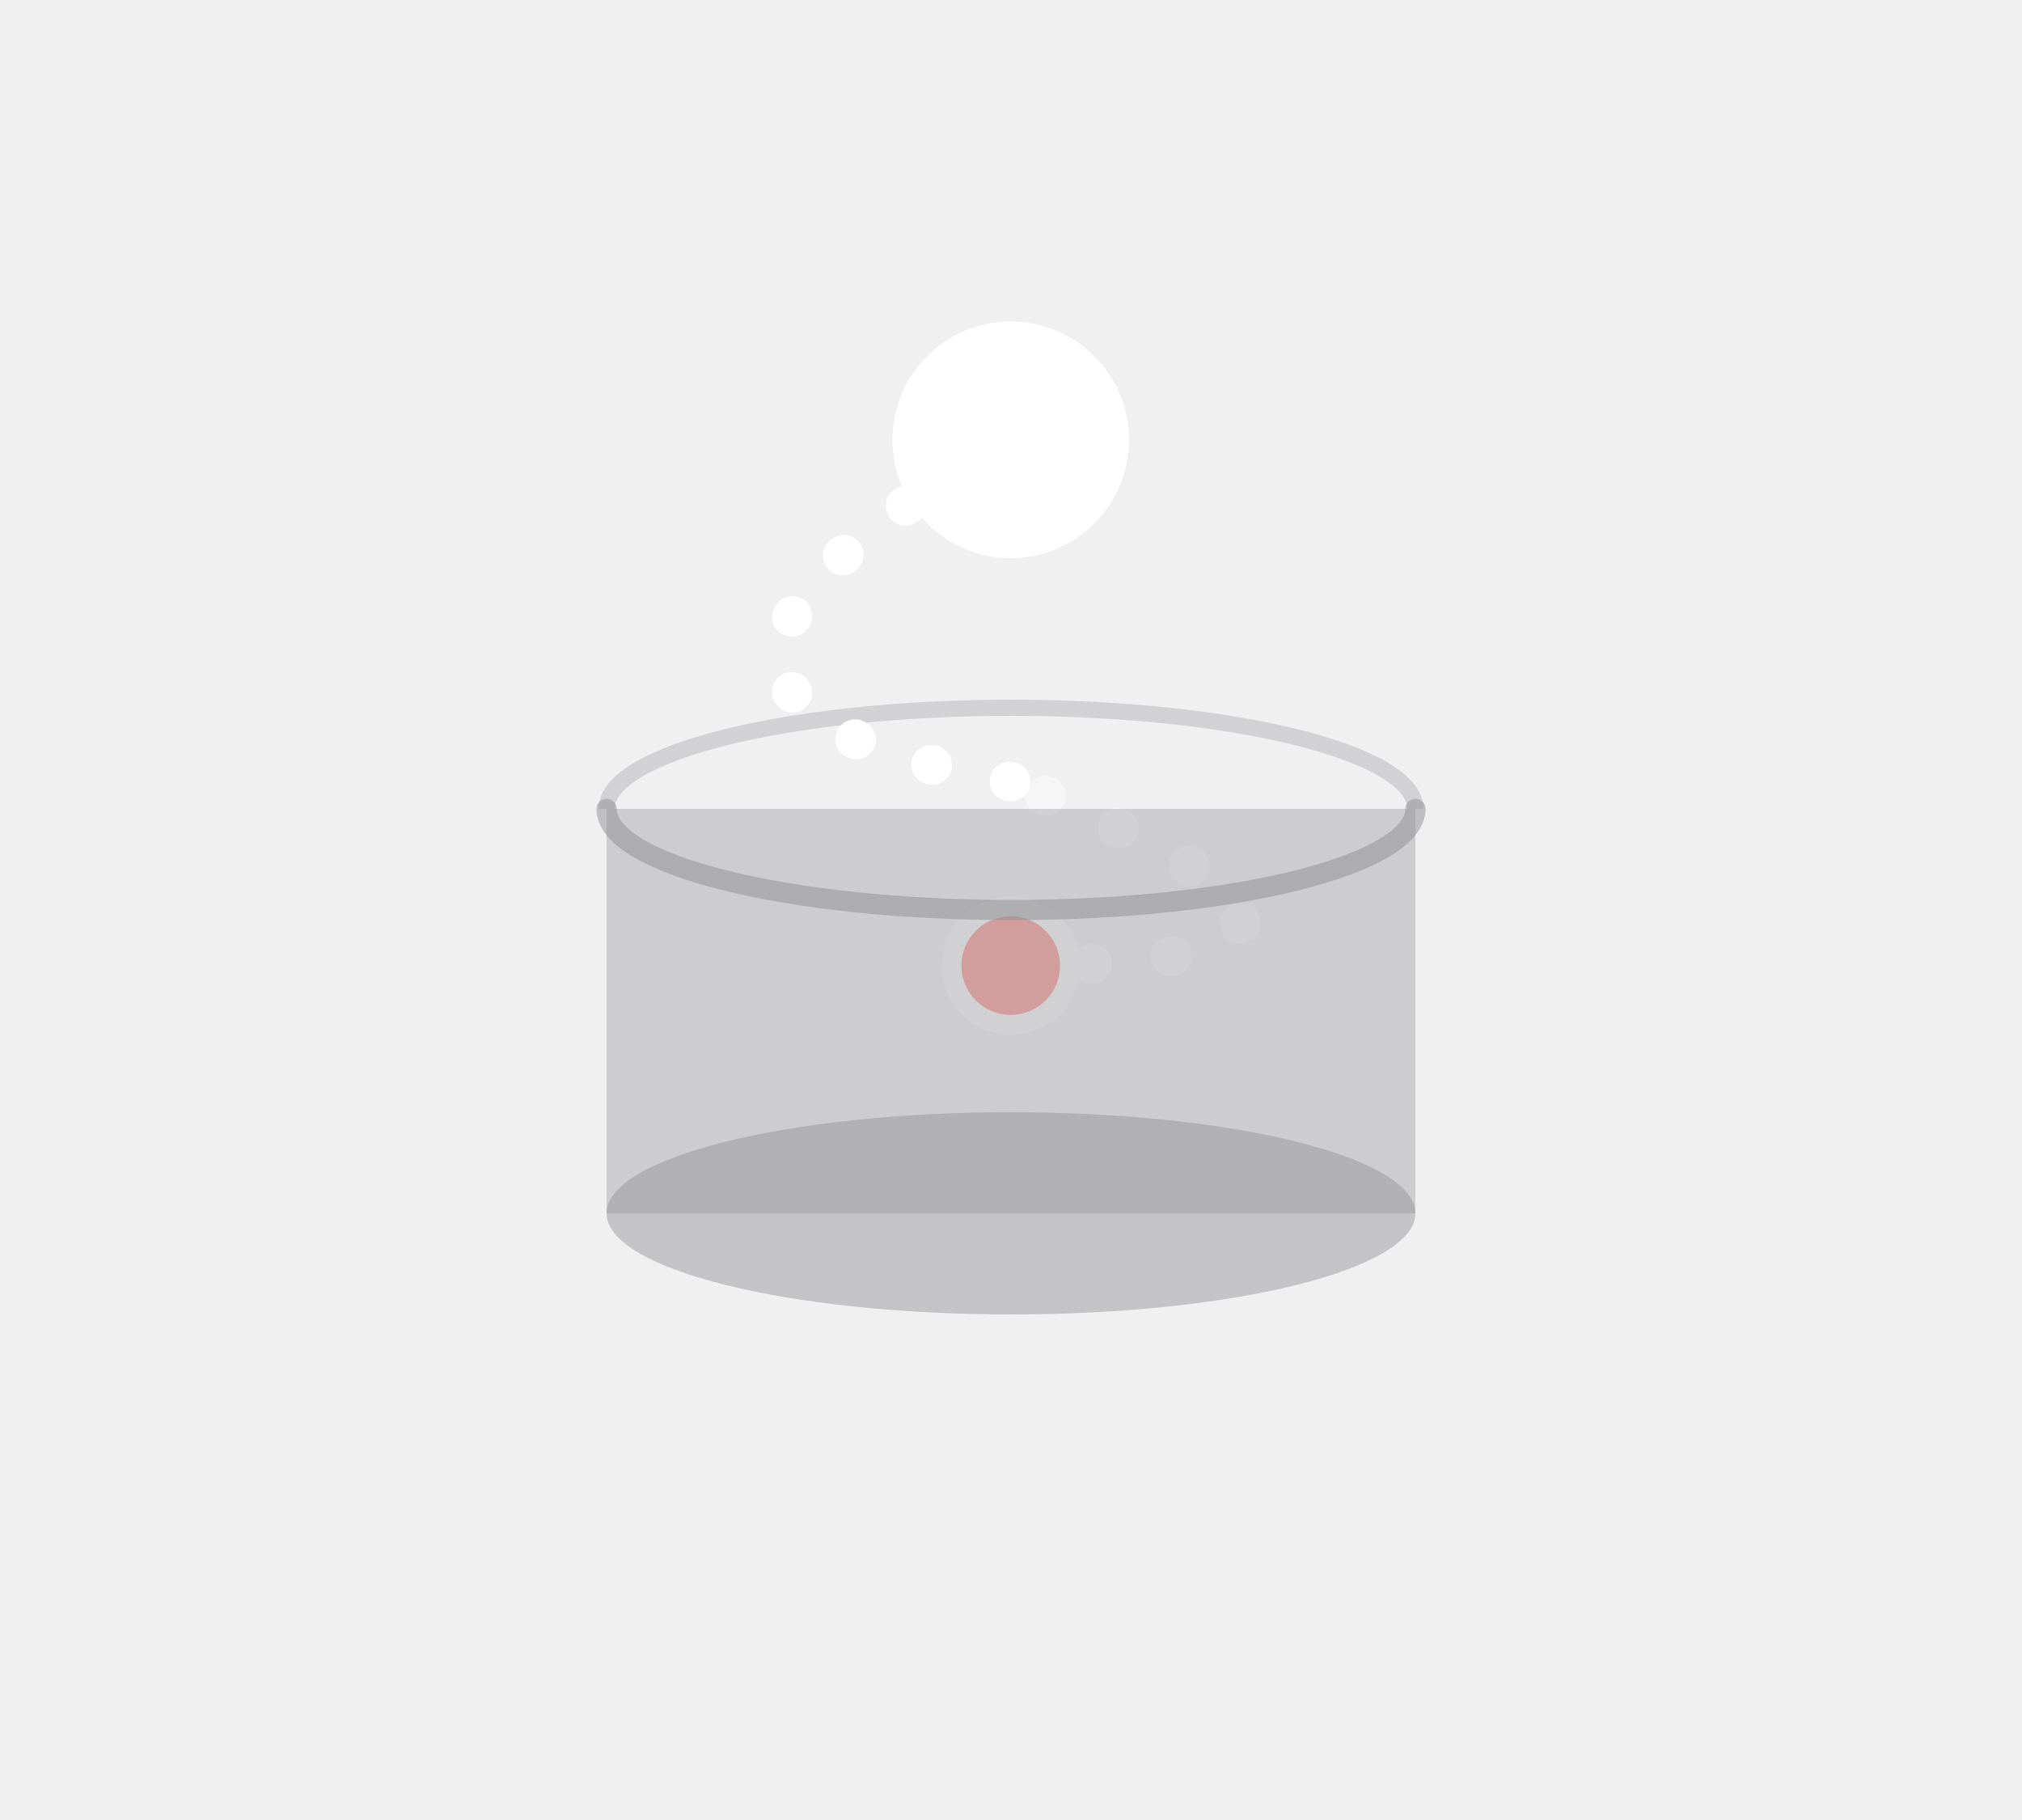
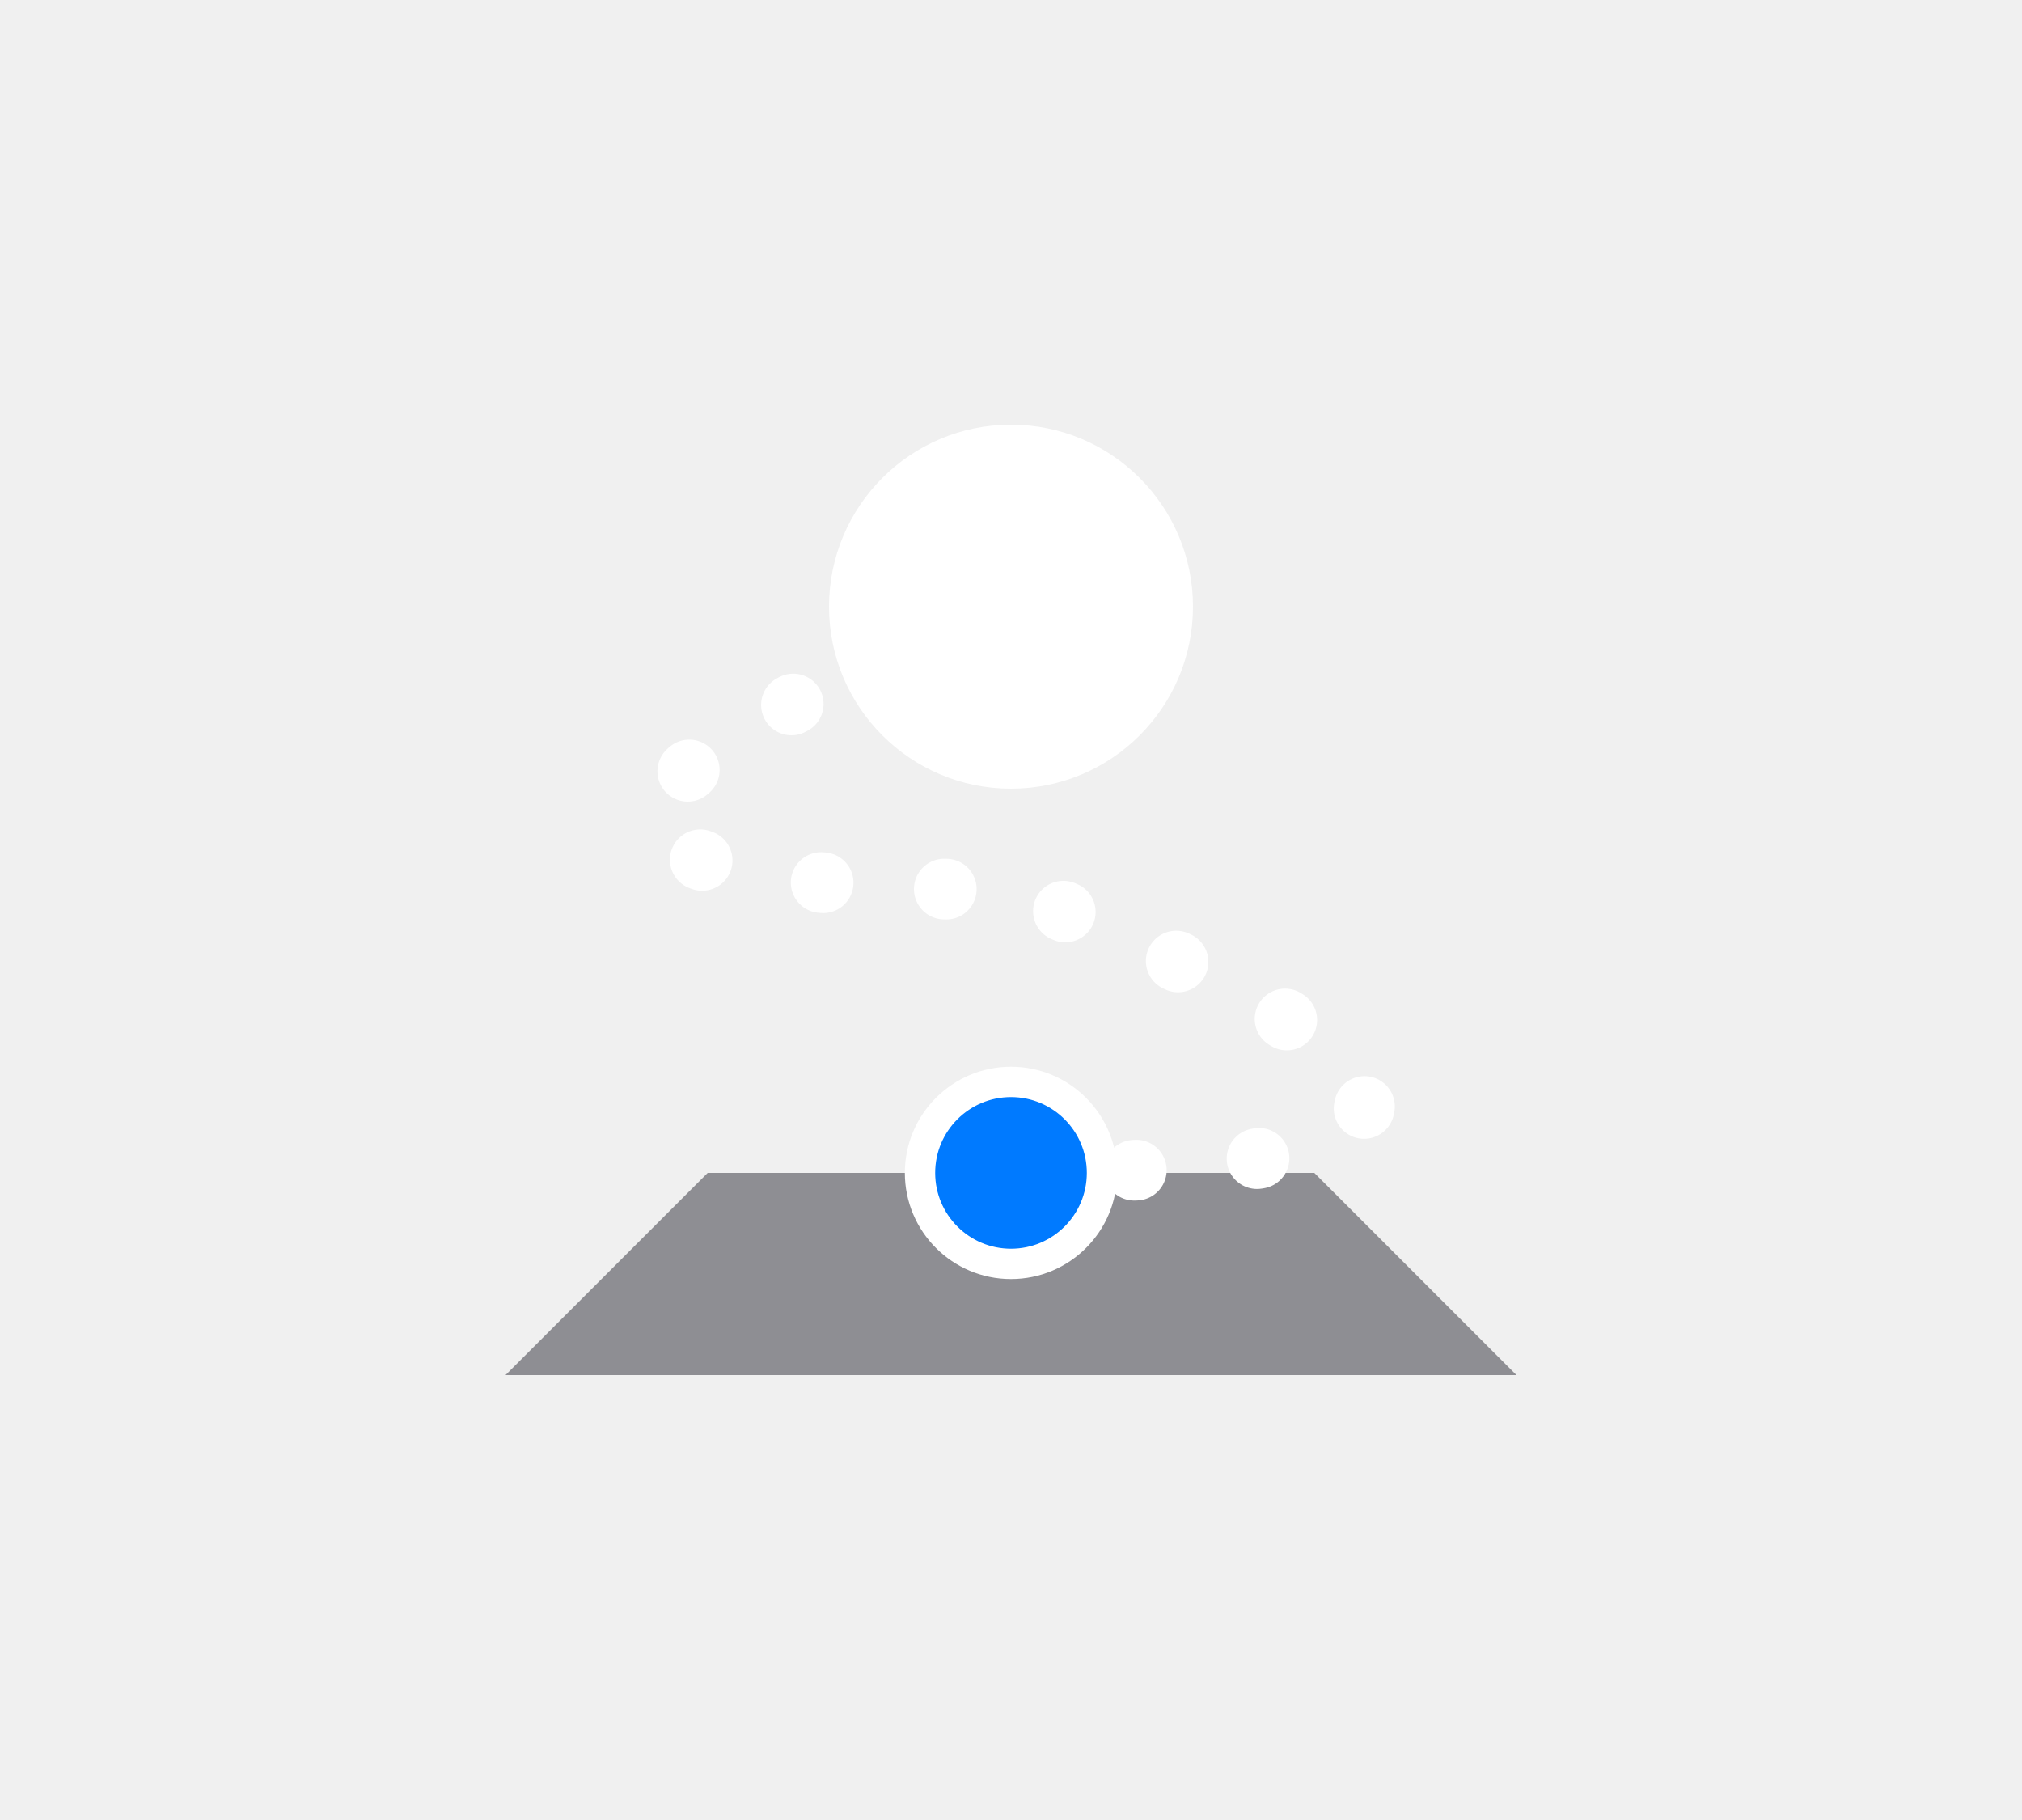
<svg xmlns="http://www.w3.org/2000/svg" width="100" height="90" viewBox="0 0 100 90">
-   <path d="M30,40 A20,5 0 0 1 70,40" fill="none" stroke="#8E8E93" stroke-width="0.8" stroke-opacity="0.3" />
-   <g transform="translate(0, -1) scale(0.65) translate(26.9, 0)" opacity="0.4">
-     <path d="M50,75 Q85,75 50,61" fill="none" stroke="white" stroke-width="3" stroke-dasharray="0.1 6" stroke-linecap="round" />
-     <circle cx="50" cy="75" r="4.5" fill="#FF3B30" stroke="white" stroke-width="1.5" />
+   <path d="M35,58 L65,58 L75,68 L25,68 Z" fill="#8E8E93" />
+   <g transform="translate(0, 0)">
+     <path d="M50,58 Q85,58 50,44 Q15,44 50,30" fill="none" stroke="white" stroke-width="3" stroke-dasharray="0.1 6" stroke-linecap="round" />
+     <circle cx="50" cy="58" r="4.5" fill="#007AFF" stroke="white" stroke-width="1.5" />
+     <circle cx="50" cy="30" r="9" fill="white" />
  </g>
-   <path d="M30,40 Q30,60 50,60 Q70,60 70,40 L70,40 Q70,60 50,60 Q30,60 30,40 Z" fill="#8E8E93" fill-opacity="0.4" />
-   <rect x="30" y="40" width="40" height="20" fill="#8E8E93" fill-opacity="0.35" />
-   <ellipse cx="50" cy="60" rx="20" ry="5" fill="#8E8E93" fill-opacity="0.45" />
-   <g transform="translate(0, -1) scale(0.65) translate(26.9, 0)">
-     <path d="M50,61 Q15,55 50,35" fill="none" stroke="white" stroke-width="3" stroke-dasharray="0.1 6" stroke-linecap="round" />
-     <circle cx="50" cy="35" r="9" fill="white" />
-   </g>
-   <path d="M30,40 A20,5 0 0 0 70,40" fill="none" stroke="#8E8E93" stroke-width="1" stroke-opacity="0.5" stroke-linecap="round" />
</svg>
